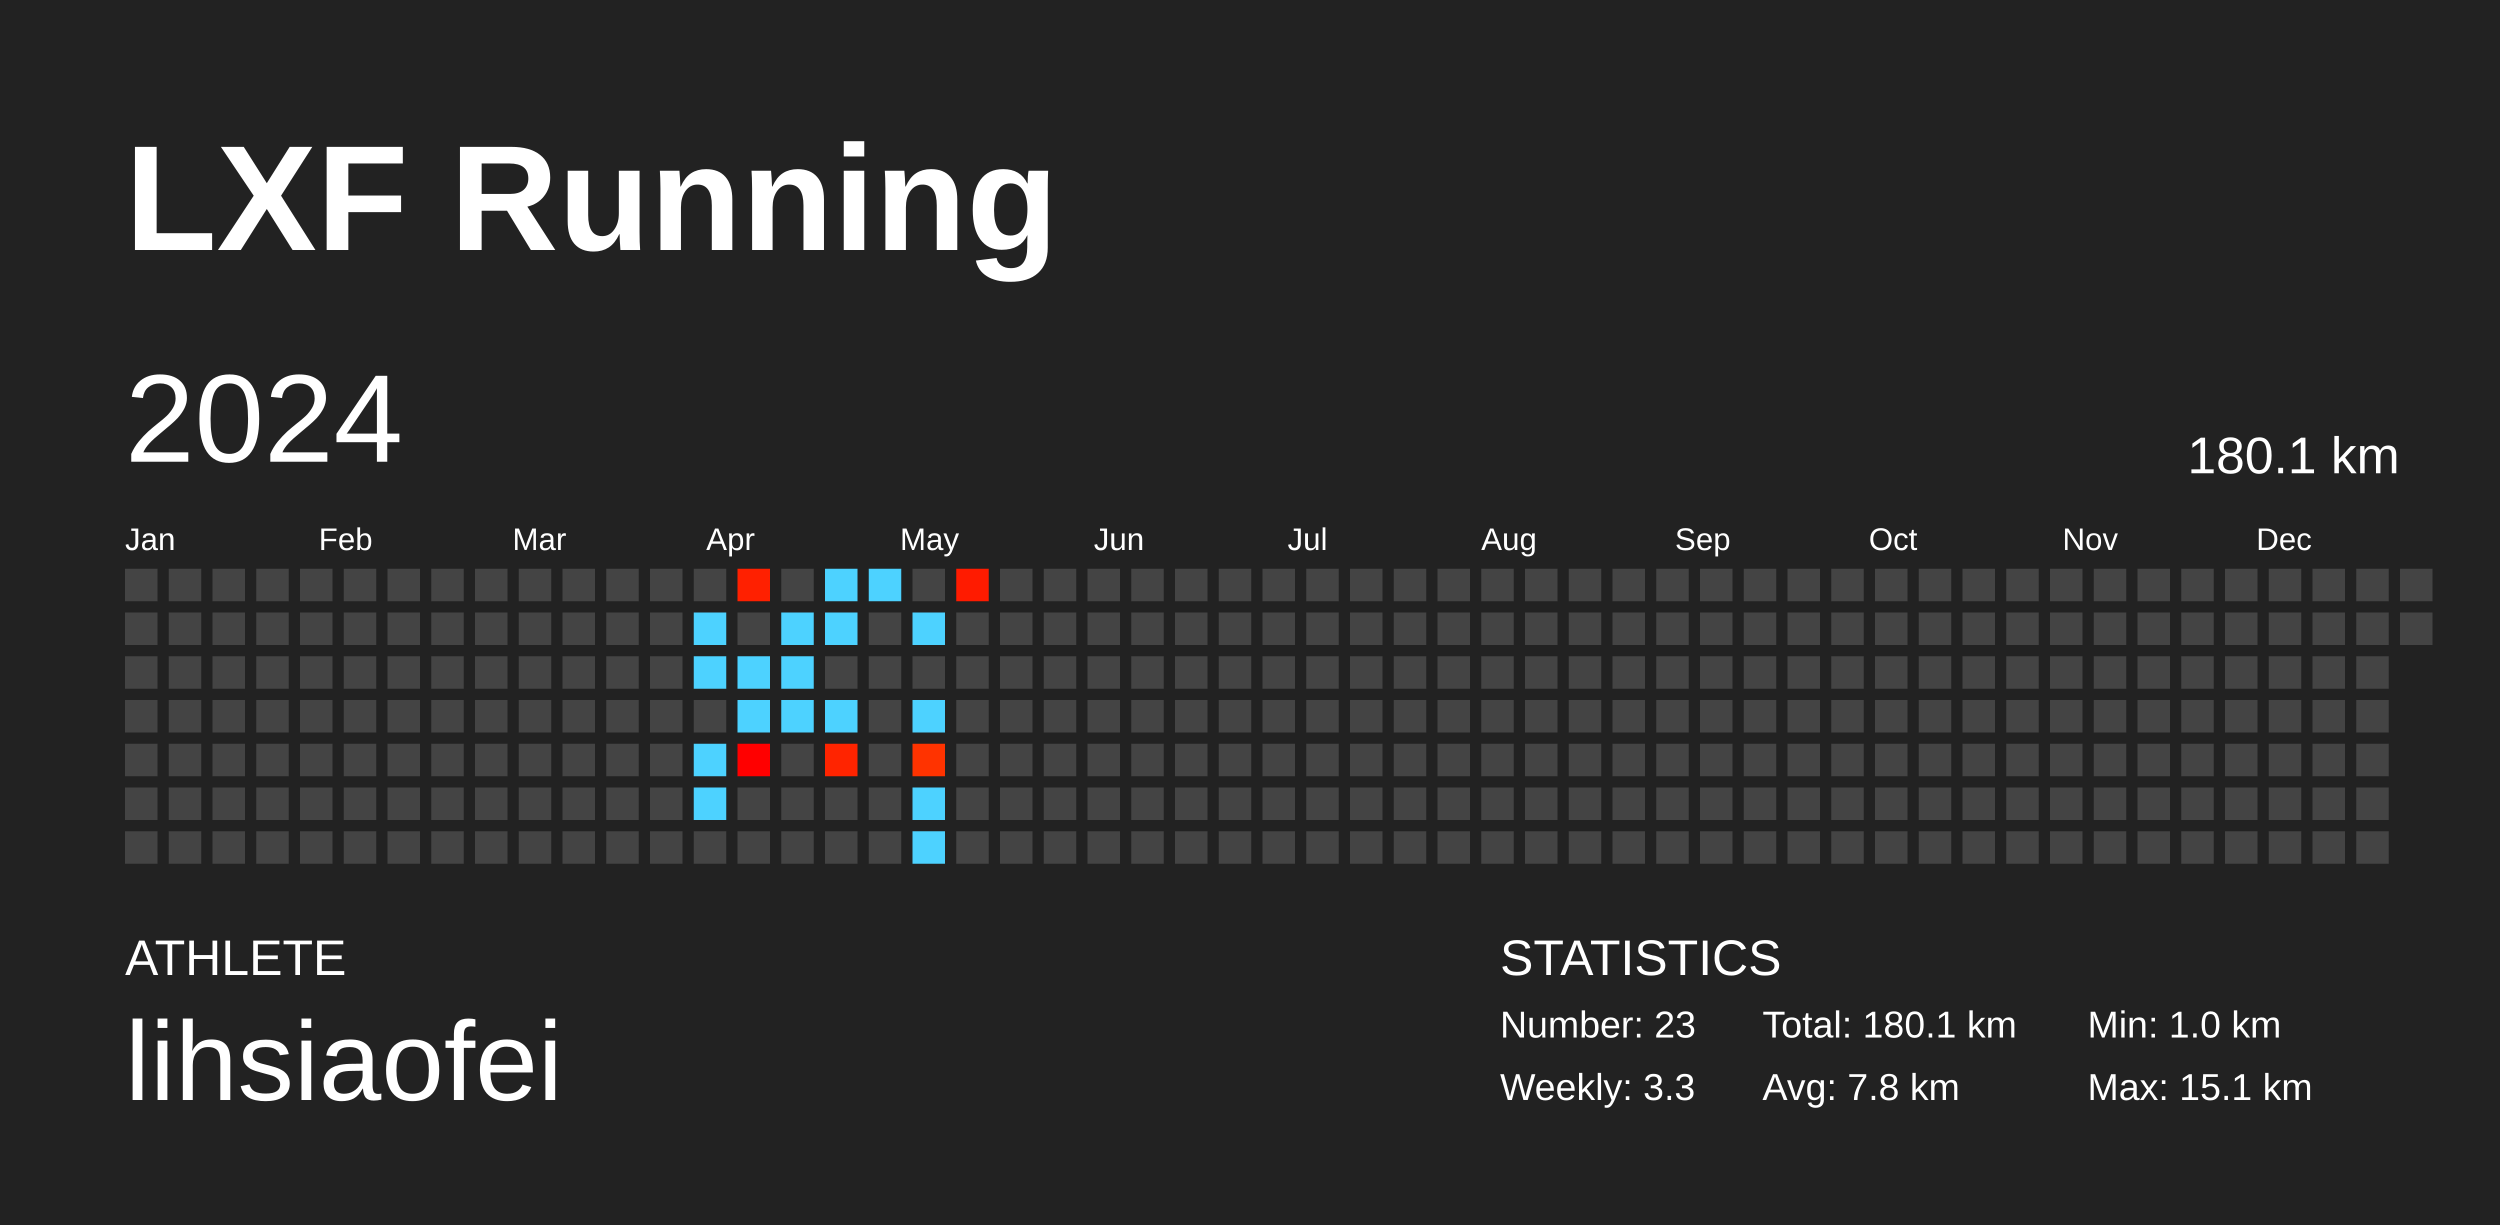
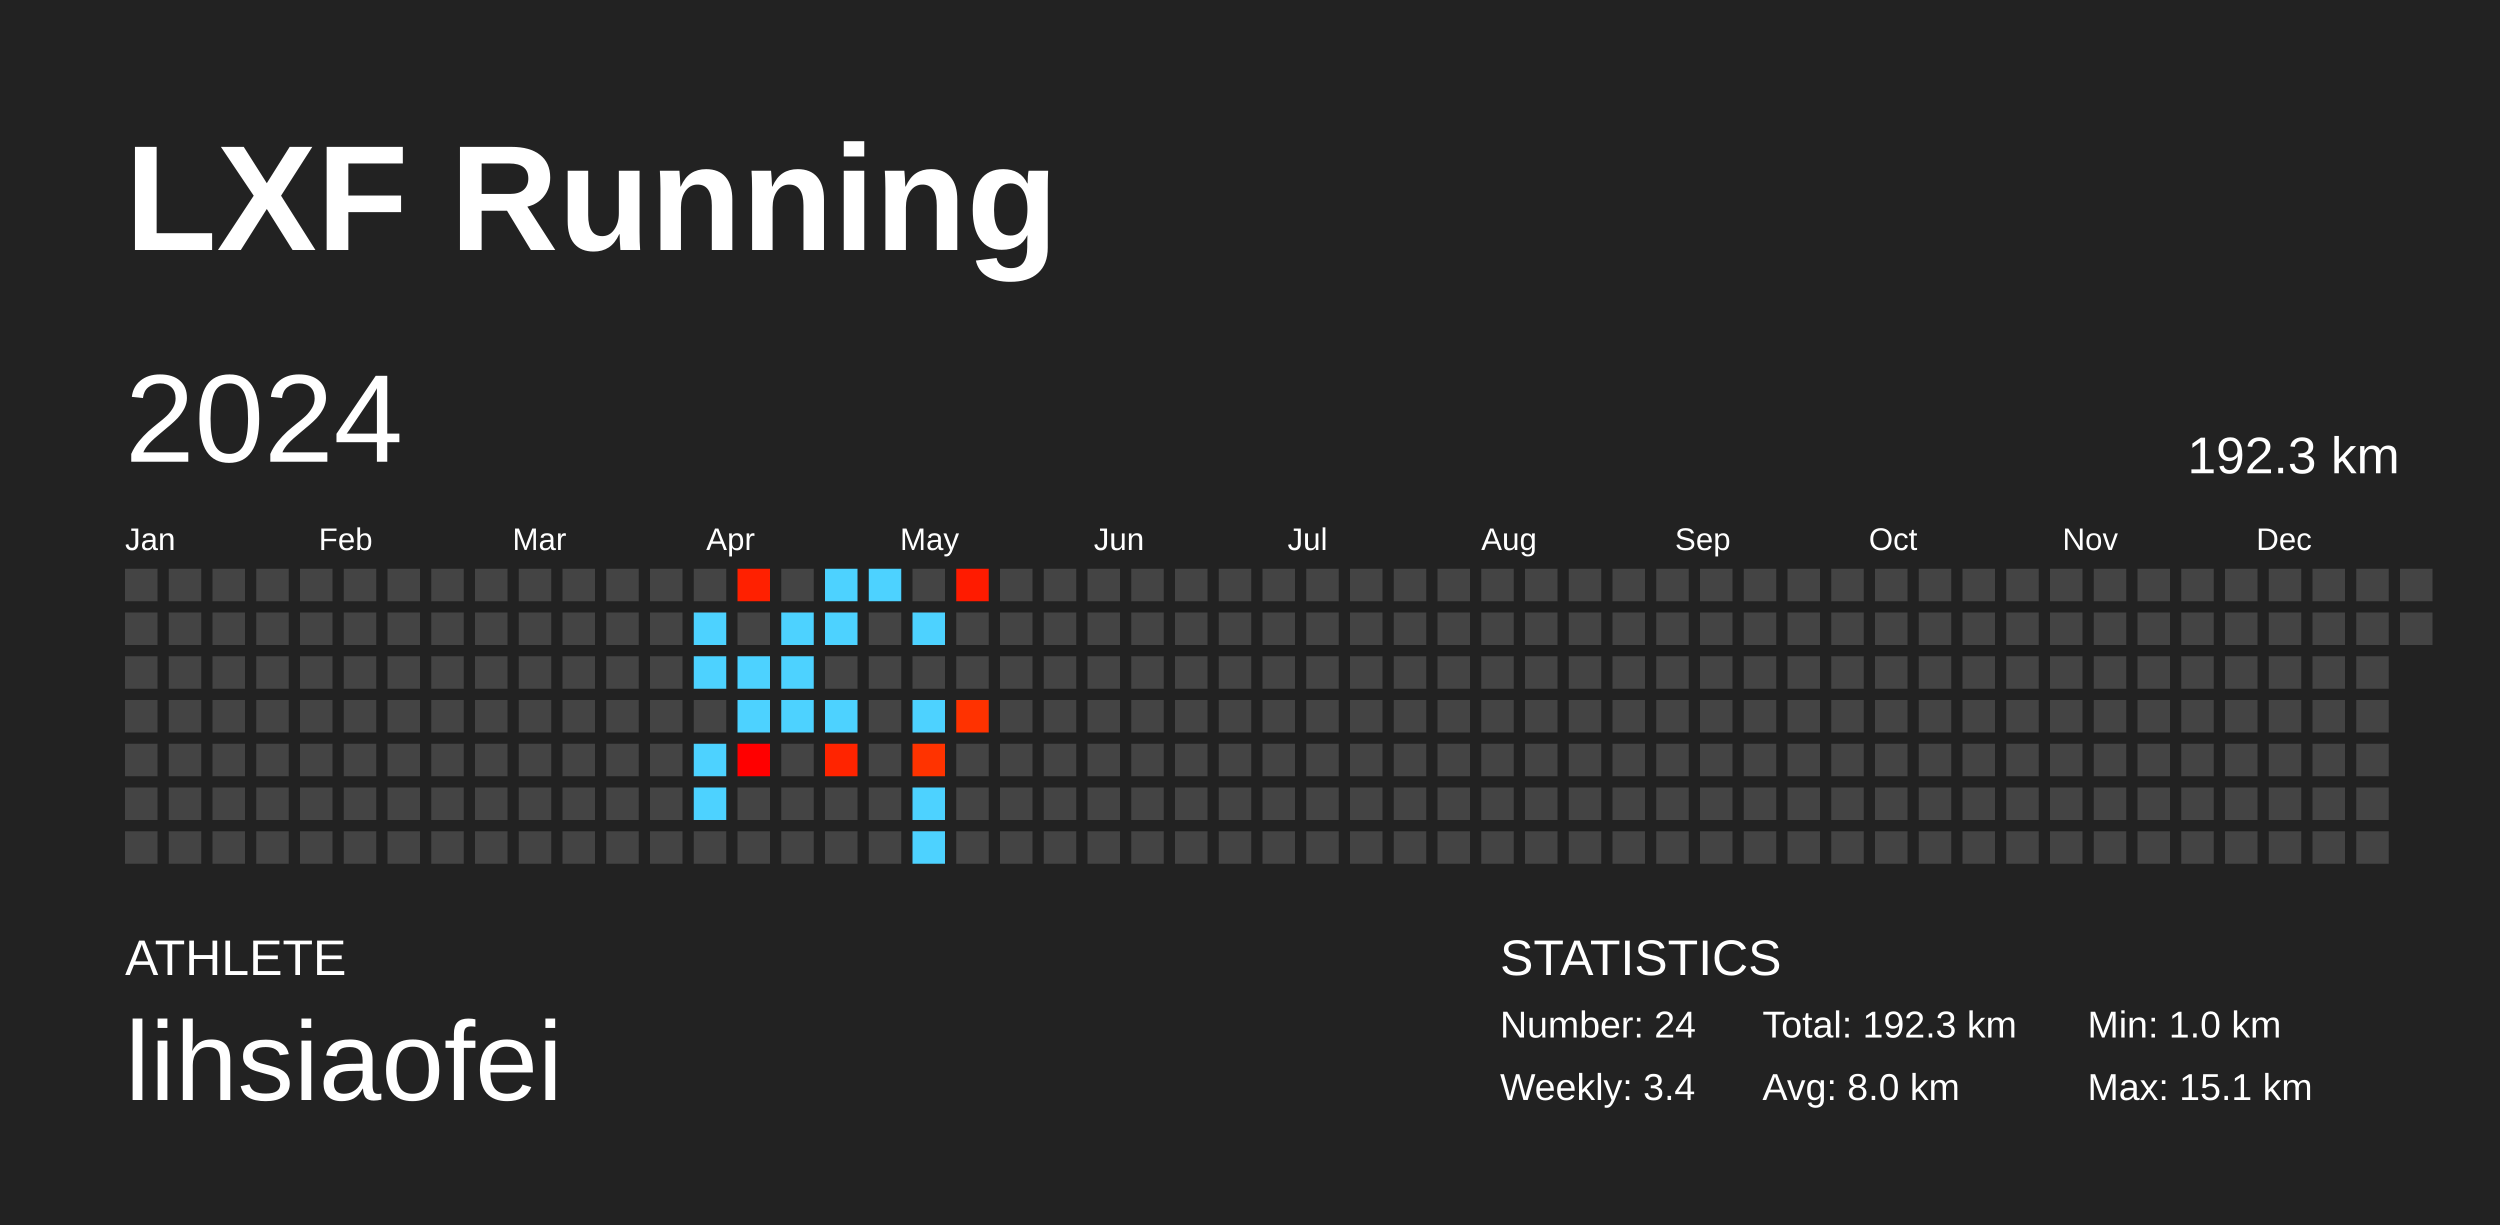
<svg xmlns="http://www.w3.org/2000/svg" baseProfile="full" height="98mm" version="1.1" viewBox="0,0,200,98" width="200mm">
  <defs />
  <rect fill="#222222" height="98" width="200" x="0" y="0" />
  <text fill="#FFFFFF" style="font-size:12px; font-family:Arial; font-weight:bold;" x="10" y="20">LXF Running</text>
  <text fill="#FFFFFF" style="font-size:4px; font-family:Arial" x="10" y="78">ATHLETE</text>
  <text fill="#FFFFFF" style="font-size:9px; font-family:Arial" x="10" y="88">lihsiaofei</text>
  <text fill="#FFFFFF" style="font-size:4px; font-family:Arial" x="120" y="78">STATISTICS</text>
-   <text fill="#FFFFFF" style="font-size:3px; font-family:Arial" x="120" y="83">Number: 23</text>
-   <text fill="#FFFFFF" style="font-size:3px; font-family:Arial" x="120" y="88">Weekly: 3.3</text>
-   <text fill="#FFFFFF" style="font-size:3px; font-family:Arial" x="141" y="83">Total: 180.1 km</text>
-   <text fill="#FFFFFF" style="font-size:3px; font-family:Arial" x="141" y="88">Avg: 7.8 km</text>
+   <text fill="#FFFFFF" style="font-size:3px; font-family:Arial" x="120" y="83">Number: 24</text>
+   <text fill="#FFFFFF" style="font-size:3px; font-family:Arial" x="120" y="88">Weekly: 3.4</text>
+   <text fill="#FFFFFF" style="font-size:3px; font-family:Arial" x="141" y="83">Total: 192.3 km</text>
+   <text fill="#FFFFFF" style="font-size:3px; font-family:Arial" x="141" y="88">Avg: 8.0 km</text>
  <text fill="#FFFFFF" style="font-size:3px; font-family:Arial" x="167" y="83">Min: 1.0 km</text>
  <text fill="#FFFFFF" style="font-size:3px; font-family:Arial" x="167" y="88">Max: 15.1 km</text>
  <text dominant-baseline="hanging" fill="#FFFFFF" style="font-size:10.0px; font-family:Arial;" x="10" y="30">2024</text>
-   <text dominant-baseline="hanging" fill="#FFFFFF" style="font-size:4.125px; font-family:Arial;" x="175" y="35">180.1 km</text>
+   <text dominant-baseline="hanging" fill="#FFFFFF" style="font-size:4.125px; font-family:Arial;" x="175" y="35">192.3 km</text>
  <text fill="#FFFFFF" style="font-size:2.5px; font-family:Arial" x="10.0" y="44">Jan</text>
  <text fill="#FFFFFF" style="font-size:2.5px; font-family:Arial" x="25.5" y="44">Feb</text>
  <text fill="#FFFFFF" style="font-size:2.5px; font-family:Arial" x="41.0" y="44">Mar</text>
  <text fill="#FFFFFF" style="font-size:2.5px; font-family:Arial" x="56.5" y="44">Apr</text>
  <text fill="#FFFFFF" style="font-size:2.5px; font-family:Arial" x="72.0" y="44">May</text>
  <text fill="#FFFFFF" style="font-size:2.5px; font-family:Arial" x="87.5" y="44">Jun</text>
  <text fill="#FFFFFF" style="font-size:2.5px; font-family:Arial" x="103.0" y="44">Jul</text>
  <text fill="#FFFFFF" style="font-size:2.5px; font-family:Arial" x="118.5" y="44">Aug</text>
  <text fill="#FFFFFF" style="font-size:2.5px; font-family:Arial" x="134.0" y="44">Sep</text>
  <text fill="#FFFFFF" style="font-size:2.5px; font-family:Arial" x="149.5" y="44">Oct</text>
  <text fill="#FFFFFF" style="font-size:2.5px; font-family:Arial" x="165.0" y="44">Nov</text>
  <text fill="#FFFFFF" style="font-size:2.5px; font-family:Arial" x="180.5" y="44">Dec</text>
  <rect fill="#444444" height="2.6" width="2.6" x="10.0" y="45.5" />
  <rect fill="#444444" height="2.6" width="2.6" x="10.0" y="49.0" />
  <rect fill="#444444" height="2.6" width="2.6" x="10.0" y="52.5" />
  <rect fill="#444444" height="2.6" width="2.6" x="10.0" y="56.0" />
  <rect fill="#444444" height="2.6" width="2.6" x="10.0" y="59.5" />
  <rect fill="#444444" height="2.6" width="2.6" x="10.0" y="63.0" />
  <rect fill="#444444" height="2.6" width="2.6" x="10.0" y="66.5" />
  <rect fill="#444444" height="2.6" width="2.6" x="13.5" y="45.5" />
  <rect fill="#444444" height="2.6" width="2.6" x="13.5" y="49.0" />
  <rect fill="#444444" height="2.6" width="2.6" x="13.5" y="52.5" />
  <rect fill="#444444" height="2.6" width="2.6" x="13.5" y="56.0" />
  <rect fill="#444444" height="2.6" width="2.6" x="13.5" y="59.5" />
  <rect fill="#444444" height="2.6" width="2.6" x="13.5" y="63.0" />
  <rect fill="#444444" height="2.6" width="2.6" x="13.5" y="66.5" />
  <rect fill="#444444" height="2.6" width="2.6" x="17.0" y="45.5" />
  <rect fill="#444444" height="2.6" width="2.6" x="17.0" y="49.0" />
  <rect fill="#444444" height="2.6" width="2.6" x="17.0" y="52.5" />
  <rect fill="#444444" height="2.6" width="2.6" x="17.0" y="56.0" />
  <rect fill="#444444" height="2.6" width="2.6" x="17.0" y="59.5" />
  <rect fill="#444444" height="2.6" width="2.6" x="17.0" y="63.0" />
  <rect fill="#444444" height="2.6" width="2.6" x="17.0" y="66.5" />
  <rect fill="#444444" height="2.6" width="2.6" x="20.5" y="45.5" />
  <rect fill="#444444" height="2.6" width="2.6" x="20.5" y="49.0" />
  <rect fill="#444444" height="2.6" width="2.6" x="20.5" y="52.5" />
  <rect fill="#444444" height="2.6" width="2.6" x="20.5" y="56.0" />
  <rect fill="#444444" height="2.6" width="2.6" x="20.5" y="59.5" />
  <rect fill="#444444" height="2.6" width="2.6" x="20.5" y="63.0" />
  <rect fill="#444444" height="2.6" width="2.6" x="20.5" y="66.5" />
  <rect fill="#444444" height="2.6" width="2.6" x="24.0" y="45.5" />
  <rect fill="#444444" height="2.6" width="2.6" x="24.0" y="49.0" />
  <rect fill="#444444" height="2.6" width="2.6" x="24.0" y="52.5" />
  <rect fill="#444444" height="2.6" width="2.6" x="24.0" y="56.0" />
  <rect fill="#444444" height="2.6" width="2.6" x="24.0" y="59.5" />
  <rect fill="#444444" height="2.6" width="2.6" x="24.0" y="63.0" />
  <rect fill="#444444" height="2.6" width="2.6" x="24.0" y="66.5" />
  <rect fill="#444444" height="2.6" width="2.6" x="27.5" y="45.5" />
  <rect fill="#444444" height="2.6" width="2.6" x="27.5" y="49.0" />
  <rect fill="#444444" height="2.6" width="2.6" x="27.5" y="52.5" />
  <rect fill="#444444" height="2.6" width="2.6" x="27.5" y="56.0" />
  <rect fill="#444444" height="2.6" width="2.6" x="27.5" y="59.5" />
  <rect fill="#444444" height="2.6" width="2.6" x="27.5" y="63.0" />
  <rect fill="#444444" height="2.6" width="2.6" x="27.5" y="66.5" />
  <rect fill="#444444" height="2.6" width="2.6" x="31.0" y="45.5" />
  <rect fill="#444444" height="2.6" width="2.6" x="31.0" y="49.0" />
  <rect fill="#444444" height="2.6" width="2.6" x="31.0" y="52.5" />
  <rect fill="#444444" height="2.6" width="2.6" x="31.0" y="56.0" />
  <rect fill="#444444" height="2.6" width="2.6" x="31.0" y="59.5" />
  <rect fill="#444444" height="2.6" width="2.6" x="31.0" y="63.0" />
  <rect fill="#444444" height="2.6" width="2.6" x="31.0" y="66.5" />
  <rect fill="#444444" height="2.6" width="2.6" x="34.5" y="45.5" />
  <rect fill="#444444" height="2.6" width="2.6" x="34.5" y="49.0" />
  <rect fill="#444444" height="2.6" width="2.6" x="34.5" y="52.5" />
  <rect fill="#444444" height="2.6" width="2.6" x="34.5" y="56.0" />
  <rect fill="#444444" height="2.6" width="2.6" x="34.5" y="59.5" />
  <rect fill="#444444" height="2.6" width="2.6" x="34.5" y="63.0" />
  <rect fill="#444444" height="2.6" width="2.6" x="34.5" y="66.5" />
  <rect fill="#444444" height="2.6" width="2.6" x="38.0" y="45.5" />
  <rect fill="#444444" height="2.6" width="2.6" x="38.0" y="49.0" />
  <rect fill="#444444" height="2.6" width="2.6" x="38.0" y="52.5" />
  <rect fill="#444444" height="2.6" width="2.6" x="38.0" y="56.0" />
  <rect fill="#444444" height="2.6" width="2.6" x="38.0" y="59.5" />
  <rect fill="#444444" height="2.6" width="2.6" x="38.0" y="63.0" />
  <rect fill="#444444" height="2.6" width="2.6" x="38.0" y="66.5" />
  <rect fill="#444444" height="2.6" width="2.6" x="41.5" y="45.5" />
  <rect fill="#444444" height="2.6" width="2.6" x="41.5" y="49.0" />
  <rect fill="#444444" height="2.6" width="2.6" x="41.5" y="52.5" />
  <rect fill="#444444" height="2.6" width="2.6" x="41.5" y="56.0" />
  <rect fill="#444444" height="2.6" width="2.6" x="41.5" y="59.5" />
  <rect fill="#444444" height="2.6" width="2.6" x="41.5" y="63.0" />
  <rect fill="#444444" height="2.6" width="2.6" x="41.5" y="66.5" />
  <rect fill="#444444" height="2.6" width="2.6" x="45.0" y="45.5" />
  <rect fill="#444444" height="2.6" width="2.6" x="45.0" y="49.0" />
  <rect fill="#444444" height="2.6" width="2.6" x="45.0" y="52.5" />
  <rect fill="#444444" height="2.6" width="2.6" x="45.0" y="56.0" />
  <rect fill="#444444" height="2.6" width="2.6" x="45.0" y="59.5" />
  <rect fill="#444444" height="2.6" width="2.6" x="45.0" y="63.0" />
  <rect fill="#444444" height="2.6" width="2.6" x="45.0" y="66.5" />
  <rect fill="#444444" height="2.6" width="2.6" x="48.5" y="45.5" />
  <rect fill="#444444" height="2.6" width="2.6" x="48.5" y="49.0" />
  <rect fill="#444444" height="2.6" width="2.6" x="48.5" y="52.5" />
  <rect fill="#444444" height="2.6" width="2.6" x="48.5" y="56.0" />
  <rect fill="#444444" height="2.6" width="2.6" x="48.5" y="59.5" />
  <rect fill="#444444" height="2.6" width="2.6" x="48.5" y="63.0" />
  <rect fill="#444444" height="2.6" width="2.6" x="48.5" y="66.5" />
  <rect fill="#444444" height="2.6" width="2.6" x="52.0" y="45.5" />
  <rect fill="#444444" height="2.6" width="2.6" x="52.0" y="49.0" />
  <rect fill="#444444" height="2.6" width="2.6" x="52.0" y="52.5" />
  <rect fill="#444444" height="2.6" width="2.6" x="52.0" y="56.0" />
  <rect fill="#444444" height="2.6" width="2.6" x="52.0" y="59.5" />
  <rect fill="#444444" height="2.6" width="2.6" x="52.0" y="63.0" />
  <rect fill="#444444" height="2.6" width="2.6" x="52.0" y="66.5" />
  <rect fill="#444444" height="2.6" width="2.6" x="55.5" y="45.5" />
  <rect fill="#4dd2ff" height="2.6" width="2.6" x="55.5" y="49.0" />
  <rect fill="#4dd2ff" height="2.6" width="2.6" x="55.5" y="52.5" />
  <rect fill="#444444" height="2.6" width="2.6" x="55.5" y="56.0" />
  <rect fill="#4dd2ff" height="2.6" width="2.6" x="55.5" y="59.5" />
  <rect fill="#4dd2ff" height="2.6" width="2.6" x="55.5" y="63.0" />
  <rect fill="#444444" height="2.6" width="2.6" x="55.5" y="66.5" />
  <rect fill="#ff2000" height="2.6" width="2.6" x="59.0" y="45.5" />
  <rect fill="#444444" height="2.6" width="2.6" x="59.0" y="49.0" />
  <rect fill="#4dd2ff" height="2.6" width="2.6" x="59.0" y="52.5" />
  <rect fill="#4dd2ff" height="2.6" width="2.6" x="59.0" y="56.0" />
  <rect fill="#ff0000" height="2.6" width="2.6" x="59.0" y="59.5" />
  <rect fill="#444444" height="2.6" width="2.6" x="59.0" y="63.0" />
  <rect fill="#444444" height="2.6" width="2.6" x="59.0" y="66.5" />
  <rect fill="#444444" height="2.6" width="2.6" x="62.5" y="45.5" />
  <rect fill="#4dd2ff" height="2.6" width="2.6" x="62.5" y="49.0" />
  <rect fill="#4dd2ff" height="2.6" width="2.6" x="62.5" y="52.5" />
  <rect fill="#4dd2ff" height="2.6" width="2.6" x="62.5" y="56.0" />
  <rect fill="#444444" height="2.6" width="2.6" x="62.5" y="59.5" />
  <rect fill="#444444" height="2.6" width="2.6" x="62.5" y="63.0" />
  <rect fill="#444444" height="2.6" width="2.6" x="62.5" y="66.5" />
  <rect fill="#4dd2ff" height="2.6" width="2.6" x="66.0" y="45.5" />
  <rect fill="#4dd2ff" height="2.6" width="2.6" x="66.0" y="49.0" />
  <rect fill="#444444" height="2.6" width="2.6" x="66.0" y="52.5" />
  <rect fill="#4dd2ff" height="2.6" width="2.6" x="66.0" y="56.0" />
  <rect fill="#ff2400" height="2.6" width="2.6" x="66.0" y="59.5" />
  <rect fill="#444444" height="2.6" width="2.6" x="66.0" y="63.0" />
  <rect fill="#444444" height="2.6" width="2.6" x="66.0" y="66.5" />
  <rect fill="#4dd2ff" height="2.6" width="2.6" x="69.5" y="45.5" />
  <rect fill="#444444" height="2.6" width="2.6" x="69.5" y="49.0" />
  <rect fill="#444444" height="2.6" width="2.6" x="69.5" y="52.5" />
  <rect fill="#444444" height="2.6" width="2.6" x="69.5" y="56.0" />
  <rect fill="#444444" height="2.6" width="2.6" x="69.5" y="59.5" />
  <rect fill="#444444" height="2.6" width="2.6" x="69.5" y="63.0" />
  <rect fill="#444444" height="2.6" width="2.6" x="69.5" y="66.5" />
  <rect fill="#444444" height="2.6" width="2.6" x="73.0" y="45.5" />
  <rect fill="#4dd2ff" height="2.6" width="2.6" x="73.0" y="49.0" />
  <rect fill="#444444" height="2.6" width="2.6" x="73.0" y="52.5" />
  <rect fill="#4dd2ff" height="2.6" width="2.6" x="73.0" y="56.0" />
  <rect fill="#ff3300" height="2.6" width="2.6" x="73.0" y="59.5" />
  <rect fill="#4dd2ff" height="2.6" width="2.6" x="73.0" y="63.0" />
  <rect fill="#4dd2ff" height="2.6" width="2.6" x="73.0" y="66.5" />
  <rect fill="#ff1b00" height="2.6" width="2.6" x="76.5" y="45.5" />
  <rect fill="#444444" height="2.6" width="2.6" x="76.5" y="49.0" />
  <rect fill="#444444" height="2.6" width="2.6" x="76.5" y="52.5" />
-   <rect fill="#444444" height="2.6" width="2.6" x="76.5" y="56.0" />
+   <rect fill="#ff3200" height="2.6" width="2.6" x="76.5" y="56.0" />
  <rect fill="#444444" height="2.6" width="2.6" x="76.5" y="59.5" />
  <rect fill="#444444" height="2.6" width="2.6" x="76.5" y="63.0" />
  <rect fill="#444444" height="2.6" width="2.6" x="76.5" y="66.5" />
  <rect fill="#444444" height="2.6" width="2.6" x="80.0" y="45.5" />
  <rect fill="#444444" height="2.6" width="2.6" x="80.0" y="49.0" />
  <rect fill="#444444" height="2.6" width="2.6" x="80.0" y="52.5" />
  <rect fill="#444444" height="2.6" width="2.6" x="80.0" y="56.0" />
  <rect fill="#444444" height="2.6" width="2.6" x="80.0" y="59.5" />
  <rect fill="#444444" height="2.6" width="2.6" x="80.0" y="63.0" />
  <rect fill="#444444" height="2.6" width="2.6" x="80.0" y="66.5" />
  <rect fill="#444444" height="2.6" width="2.6" x="83.5" y="45.5" />
  <rect fill="#444444" height="2.6" width="2.6" x="83.5" y="49.0" />
  <rect fill="#444444" height="2.6" width="2.6" x="83.5" y="52.5" />
  <rect fill="#444444" height="2.6" width="2.6" x="83.5" y="56.0" />
  <rect fill="#444444" height="2.6" width="2.6" x="83.5" y="59.5" />
  <rect fill="#444444" height="2.6" width="2.6" x="83.5" y="63.0" />
  <rect fill="#444444" height="2.6" width="2.6" x="83.5" y="66.5" />
  <rect fill="#444444" height="2.6" width="2.6" x="87.0" y="45.5" />
  <rect fill="#444444" height="2.6" width="2.6" x="87.0" y="49.0" />
  <rect fill="#444444" height="2.6" width="2.6" x="87.0" y="52.5" />
  <rect fill="#444444" height="2.6" width="2.6" x="87.0" y="56.0" />
  <rect fill="#444444" height="2.6" width="2.6" x="87.0" y="59.5" />
  <rect fill="#444444" height="2.6" width="2.6" x="87.0" y="63.0" />
  <rect fill="#444444" height="2.6" width="2.6" x="87.0" y="66.5" />
  <rect fill="#444444" height="2.6" width="2.6" x="90.5" y="45.5" />
  <rect fill="#444444" height="2.6" width="2.6" x="90.5" y="49.0" />
  <rect fill="#444444" height="2.6" width="2.6" x="90.5" y="52.5" />
  <rect fill="#444444" height="2.6" width="2.6" x="90.5" y="56.0" />
  <rect fill="#444444" height="2.6" width="2.6" x="90.5" y="59.5" />
  <rect fill="#444444" height="2.6" width="2.6" x="90.5" y="63.0" />
  <rect fill="#444444" height="2.6" width="2.6" x="90.5" y="66.5" />
  <rect fill="#444444" height="2.6" width="2.6" x="94.0" y="45.5" />
  <rect fill="#444444" height="2.6" width="2.6" x="94.0" y="49.0" />
  <rect fill="#444444" height="2.6" width="2.6" x="94.0" y="52.5" />
  <rect fill="#444444" height="2.6" width="2.6" x="94.0" y="56.0" />
  <rect fill="#444444" height="2.6" width="2.6" x="94.0" y="59.5" />
  <rect fill="#444444" height="2.6" width="2.6" x="94.0" y="63.0" />
  <rect fill="#444444" height="2.6" width="2.6" x="94.0" y="66.5" />
  <rect fill="#444444" height="2.6" width="2.6" x="97.5" y="45.5" />
  <rect fill="#444444" height="2.6" width="2.6" x="97.5" y="49.0" />
  <rect fill="#444444" height="2.6" width="2.6" x="97.5" y="52.5" />
  <rect fill="#444444" height="2.6" width="2.6" x="97.5" y="56.0" />
  <rect fill="#444444" height="2.6" width="2.6" x="97.5" y="59.5" />
  <rect fill="#444444" height="2.6" width="2.6" x="97.5" y="63.0" />
  <rect fill="#444444" height="2.6" width="2.6" x="97.5" y="66.5" />
  <rect fill="#444444" height="2.6" width="2.6" x="101.0" y="45.5" />
  <rect fill="#444444" height="2.6" width="2.6" x="101.0" y="49.0" />
  <rect fill="#444444" height="2.6" width="2.6" x="101.0" y="52.5" />
  <rect fill="#444444" height="2.6" width="2.6" x="101.0" y="56.0" />
  <rect fill="#444444" height="2.6" width="2.6" x="101.0" y="59.5" />
  <rect fill="#444444" height="2.6" width="2.6" x="101.0" y="63.0" />
  <rect fill="#444444" height="2.6" width="2.6" x="101.0" y="66.5" />
  <rect fill="#444444" height="2.6" width="2.6" x="104.5" y="45.5" />
  <rect fill="#444444" height="2.6" width="2.6" x="104.5" y="49.0" />
  <rect fill="#444444" height="2.6" width="2.6" x="104.5" y="52.5" />
  <rect fill="#444444" height="2.6" width="2.6" x="104.5" y="56.0" />
  <rect fill="#444444" height="2.6" width="2.6" x="104.5" y="59.5" />
  <rect fill="#444444" height="2.6" width="2.6" x="104.5" y="63.0" />
  <rect fill="#444444" height="2.6" width="2.6" x="104.5" y="66.5" />
  <rect fill="#444444" height="2.6" width="2.6" x="108.0" y="45.5" />
  <rect fill="#444444" height="2.6" width="2.6" x="108.0" y="49.0" />
  <rect fill="#444444" height="2.6" width="2.6" x="108.0" y="52.5" />
  <rect fill="#444444" height="2.6" width="2.6" x="108.0" y="56.0" />
  <rect fill="#444444" height="2.6" width="2.6" x="108.0" y="59.5" />
  <rect fill="#444444" height="2.6" width="2.6" x="108.0" y="63.0" />
  <rect fill="#444444" height="2.6" width="2.6" x="108.0" y="66.5" />
  <rect fill="#444444" height="2.6" width="2.6" x="111.5" y="45.5" />
  <rect fill="#444444" height="2.6" width="2.6" x="111.5" y="49.0" />
  <rect fill="#444444" height="2.6" width="2.6" x="111.5" y="52.5" />
  <rect fill="#444444" height="2.6" width="2.6" x="111.5" y="56.0" />
  <rect fill="#444444" height="2.6" width="2.6" x="111.5" y="59.5" />
  <rect fill="#444444" height="2.6" width="2.6" x="111.5" y="63.0" />
  <rect fill="#444444" height="2.6" width="2.6" x="111.5" y="66.5" />
  <rect fill="#444444" height="2.6" width="2.6" x="115.0" y="45.5" />
  <rect fill="#444444" height="2.6" width="2.6" x="115.0" y="49.0" />
  <rect fill="#444444" height="2.6" width="2.6" x="115.0" y="52.5" />
  <rect fill="#444444" height="2.6" width="2.6" x="115.0" y="56.0" />
  <rect fill="#444444" height="2.6" width="2.6" x="115.0" y="59.5" />
  <rect fill="#444444" height="2.6" width="2.6" x="115.0" y="63.0" />
  <rect fill="#444444" height="2.6" width="2.6" x="115.0" y="66.5" />
  <rect fill="#444444" height="2.6" width="2.6" x="118.5" y="45.5" />
  <rect fill="#444444" height="2.6" width="2.6" x="118.5" y="49.0" />
  <rect fill="#444444" height="2.6" width="2.6" x="118.5" y="52.5" />
  <rect fill="#444444" height="2.6" width="2.6" x="118.5" y="56.0" />
  <rect fill="#444444" height="2.6" width="2.6" x="118.5" y="59.5" />
  <rect fill="#444444" height="2.6" width="2.6" x="118.5" y="63.0" />
  <rect fill="#444444" height="2.6" width="2.6" x="118.5" y="66.5" />
  <rect fill="#444444" height="2.6" width="2.6" x="122.0" y="45.5" />
  <rect fill="#444444" height="2.6" width="2.6" x="122.0" y="49.0" />
  <rect fill="#444444" height="2.6" width="2.6" x="122.0" y="52.5" />
  <rect fill="#444444" height="2.6" width="2.6" x="122.0" y="56.0" />
  <rect fill="#444444" height="2.6" width="2.6" x="122.0" y="59.5" />
  <rect fill="#444444" height="2.6" width="2.6" x="122.0" y="63.0" />
  <rect fill="#444444" height="2.6" width="2.6" x="122.0" y="66.5" />
  <rect fill="#444444" height="2.6" width="2.6" x="125.5" y="45.5" />
  <rect fill="#444444" height="2.6" width="2.6" x="125.5" y="49.0" />
  <rect fill="#444444" height="2.6" width="2.6" x="125.5" y="52.5" />
  <rect fill="#444444" height="2.6" width="2.6" x="125.5" y="56.0" />
  <rect fill="#444444" height="2.6" width="2.6" x="125.5" y="59.5" />
  <rect fill="#444444" height="2.6" width="2.6" x="125.5" y="63.0" />
  <rect fill="#444444" height="2.6" width="2.6" x="125.5" y="66.5" />
  <rect fill="#444444" height="2.6" width="2.6" x="129.0" y="45.5" />
  <rect fill="#444444" height="2.6" width="2.6" x="129.0" y="49.0" />
  <rect fill="#444444" height="2.6" width="2.6" x="129.0" y="52.5" />
  <rect fill="#444444" height="2.6" width="2.6" x="129.0" y="56.0" />
  <rect fill="#444444" height="2.6" width="2.6" x="129.0" y="59.5" />
  <rect fill="#444444" height="2.6" width="2.6" x="129.0" y="63.0" />
  <rect fill="#444444" height="2.6" width="2.6" x="129.0" y="66.5" />
  <rect fill="#444444" height="2.6" width="2.6" x="132.5" y="45.5" />
  <rect fill="#444444" height="2.6" width="2.6" x="132.5" y="49.0" />
  <rect fill="#444444" height="2.6" width="2.6" x="132.5" y="52.5" />
  <rect fill="#444444" height="2.6" width="2.6" x="132.5" y="56.0" />
  <rect fill="#444444" height="2.6" width="2.6" x="132.5" y="59.5" />
  <rect fill="#444444" height="2.6" width="2.6" x="132.5" y="63.0" />
  <rect fill="#444444" height="2.6" width="2.6" x="132.5" y="66.5" />
  <rect fill="#444444" height="2.6" width="2.6" x="136.0" y="45.5" />
  <rect fill="#444444" height="2.6" width="2.6" x="136.0" y="49.0" />
  <rect fill="#444444" height="2.6" width="2.6" x="136.0" y="52.5" />
  <rect fill="#444444" height="2.6" width="2.6" x="136.0" y="56.0" />
  <rect fill="#444444" height="2.6" width="2.6" x="136.0" y="59.5" />
  <rect fill="#444444" height="2.6" width="2.6" x="136.0" y="63.0" />
  <rect fill="#444444" height="2.6" width="2.6" x="136.0" y="66.5" />
  <rect fill="#444444" height="2.6" width="2.6" x="139.5" y="45.5" />
  <rect fill="#444444" height="2.6" width="2.6" x="139.5" y="49.0" />
  <rect fill="#444444" height="2.6" width="2.6" x="139.5" y="52.5" />
  <rect fill="#444444" height="2.6" width="2.6" x="139.5" y="56.0" />
  <rect fill="#444444" height="2.6" width="2.6" x="139.5" y="59.5" />
  <rect fill="#444444" height="2.6" width="2.6" x="139.5" y="63.0" />
  <rect fill="#444444" height="2.6" width="2.6" x="139.5" y="66.5" />
  <rect fill="#444444" height="2.6" width="2.6" x="143.0" y="45.5" />
  <rect fill="#444444" height="2.6" width="2.6" x="143.0" y="49.0" />
  <rect fill="#444444" height="2.6" width="2.6" x="143.0" y="52.5" />
  <rect fill="#444444" height="2.6" width="2.6" x="143.0" y="56.0" />
  <rect fill="#444444" height="2.6" width="2.6" x="143.0" y="59.5" />
  <rect fill="#444444" height="2.6" width="2.6" x="143.0" y="63.0" />
  <rect fill="#444444" height="2.6" width="2.6" x="143.0" y="66.5" />
  <rect fill="#444444" height="2.6" width="2.6" x="146.5" y="45.5" />
  <rect fill="#444444" height="2.6" width="2.6" x="146.5" y="49.0" />
  <rect fill="#444444" height="2.6" width="2.6" x="146.5" y="52.5" />
  <rect fill="#444444" height="2.6" width="2.6" x="146.5" y="56.0" />
  <rect fill="#444444" height="2.6" width="2.6" x="146.5" y="59.5" />
  <rect fill="#444444" height="2.6" width="2.6" x="146.5" y="63.0" />
  <rect fill="#444444" height="2.6" width="2.6" x="146.5" y="66.5" />
  <rect fill="#444444" height="2.6" width="2.6" x="150.0" y="45.5" />
  <rect fill="#444444" height="2.6" width="2.6" x="150.0" y="49.0" />
  <rect fill="#444444" height="2.6" width="2.6" x="150.0" y="52.5" />
  <rect fill="#444444" height="2.6" width="2.6" x="150.0" y="56.0" />
  <rect fill="#444444" height="2.6" width="2.6" x="150.0" y="59.5" />
  <rect fill="#444444" height="2.6" width="2.6" x="150.0" y="63.0" />
  <rect fill="#444444" height="2.6" width="2.6" x="150.0" y="66.5" />
  <rect fill="#444444" height="2.6" width="2.6" x="153.5" y="45.5" />
  <rect fill="#444444" height="2.6" width="2.6" x="153.5" y="49.0" />
  <rect fill="#444444" height="2.6" width="2.6" x="153.5" y="52.5" />
  <rect fill="#444444" height="2.6" width="2.6" x="153.5" y="56.0" />
  <rect fill="#444444" height="2.6" width="2.6" x="153.5" y="59.5" />
  <rect fill="#444444" height="2.6" width="2.6" x="153.5" y="63.0" />
  <rect fill="#444444" height="2.6" width="2.6" x="153.5" y="66.5" />
  <rect fill="#444444" height="2.6" width="2.6" x="157.0" y="45.5" />
  <rect fill="#444444" height="2.6" width="2.6" x="157.0" y="49.0" />
  <rect fill="#444444" height="2.6" width="2.6" x="157.0" y="52.5" />
  <rect fill="#444444" height="2.6" width="2.6" x="157.0" y="56.0" />
  <rect fill="#444444" height="2.6" width="2.6" x="157.0" y="59.5" />
  <rect fill="#444444" height="2.6" width="2.6" x="157.0" y="63.0" />
  <rect fill="#444444" height="2.6" width="2.6" x="157.0" y="66.5" />
  <rect fill="#444444" height="2.6" width="2.6" x="160.5" y="45.5" />
  <rect fill="#444444" height="2.6" width="2.6" x="160.5" y="49.0" />
  <rect fill="#444444" height="2.6" width="2.6" x="160.5" y="52.5" />
  <rect fill="#444444" height="2.6" width="2.6" x="160.5" y="56.0" />
  <rect fill="#444444" height="2.6" width="2.6" x="160.5" y="59.5" />
  <rect fill="#444444" height="2.6" width="2.6" x="160.5" y="63.0" />
  <rect fill="#444444" height="2.6" width="2.6" x="160.5" y="66.5" />
  <rect fill="#444444" height="2.6" width="2.6" x="164.0" y="45.5" />
  <rect fill="#444444" height="2.6" width="2.6" x="164.0" y="49.0" />
  <rect fill="#444444" height="2.6" width="2.6" x="164.0" y="52.5" />
  <rect fill="#444444" height="2.6" width="2.6" x="164.0" y="56.0" />
  <rect fill="#444444" height="2.6" width="2.6" x="164.0" y="59.5" />
  <rect fill="#444444" height="2.6" width="2.6" x="164.0" y="63.0" />
  <rect fill="#444444" height="2.6" width="2.6" x="164.0" y="66.5" />
  <rect fill="#444444" height="2.6" width="2.6" x="167.5" y="45.5" />
  <rect fill="#444444" height="2.6" width="2.6" x="167.5" y="49.0" />
  <rect fill="#444444" height="2.6" width="2.6" x="167.5" y="52.5" />
  <rect fill="#444444" height="2.6" width="2.6" x="167.5" y="56.0" />
  <rect fill="#444444" height="2.6" width="2.6" x="167.5" y="59.5" />
  <rect fill="#444444" height="2.6" width="2.6" x="167.5" y="63.0" />
  <rect fill="#444444" height="2.6" width="2.6" x="167.5" y="66.5" />
  <rect fill="#444444" height="2.6" width="2.6" x="171.0" y="45.5" />
  <rect fill="#444444" height="2.6" width="2.6" x="171.0" y="49.0" />
  <rect fill="#444444" height="2.6" width="2.6" x="171.0" y="52.5" />
  <rect fill="#444444" height="2.6" width="2.6" x="171.0" y="56.0" />
  <rect fill="#444444" height="2.6" width="2.6" x="171.0" y="59.5" />
  <rect fill="#444444" height="2.6" width="2.6" x="171.0" y="63.0" />
  <rect fill="#444444" height="2.6" width="2.6" x="171.0" y="66.5" />
  <rect fill="#444444" height="2.6" width="2.6" x="174.5" y="45.5" />
  <rect fill="#444444" height="2.6" width="2.6" x="174.5" y="49.0" />
  <rect fill="#444444" height="2.6" width="2.6" x="174.5" y="52.5" />
  <rect fill="#444444" height="2.6" width="2.6" x="174.5" y="56.0" />
  <rect fill="#444444" height="2.6" width="2.6" x="174.5" y="59.5" />
  <rect fill="#444444" height="2.6" width="2.6" x="174.5" y="63.0" />
  <rect fill="#444444" height="2.6" width="2.6" x="174.5" y="66.5" />
  <rect fill="#444444" height="2.6" width="2.6" x="178.0" y="45.5" />
  <rect fill="#444444" height="2.6" width="2.6" x="178.0" y="49.0" />
  <rect fill="#444444" height="2.6" width="2.6" x="178.0" y="52.5" />
  <rect fill="#444444" height="2.6" width="2.6" x="178.0" y="56.0" />
  <rect fill="#444444" height="2.6" width="2.6" x="178.0" y="59.5" />
  <rect fill="#444444" height="2.6" width="2.6" x="178.0" y="63.0" />
  <rect fill="#444444" height="2.6" width="2.6" x="178.0" y="66.5" />
  <rect fill="#444444" height="2.6" width="2.6" x="181.5" y="45.5" />
  <rect fill="#444444" height="2.6" width="2.6" x="181.5" y="49.0" />
  <rect fill="#444444" height="2.6" width="2.6" x="181.5" y="52.5" />
  <rect fill="#444444" height="2.6" width="2.6" x="181.5" y="56.0" />
  <rect fill="#444444" height="2.6" width="2.6" x="181.5" y="59.5" />
  <rect fill="#444444" height="2.6" width="2.6" x="181.5" y="63.0" />
  <rect fill="#444444" height="2.6" width="2.6" x="181.5" y="66.5" />
  <rect fill="#444444" height="2.6" width="2.6" x="185.0" y="45.5" />
  <rect fill="#444444" height="2.6" width="2.6" x="185.0" y="49.0" />
  <rect fill="#444444" height="2.6" width="2.6" x="185.0" y="52.5" />
  <rect fill="#444444" height="2.6" width="2.6" x="185.0" y="56.0" />
  <rect fill="#444444" height="2.6" width="2.6" x="185.0" y="59.5" />
  <rect fill="#444444" height="2.6" width="2.6" x="185.0" y="63.0" />
  <rect fill="#444444" height="2.6" width="2.6" x="185.0" y="66.5" />
  <rect fill="#444444" height="2.6" width="2.6" x="188.5" y="45.5" />
  <rect fill="#444444" height="2.6" width="2.6" x="188.5" y="49.0" />
  <rect fill="#444444" height="2.6" width="2.6" x="188.5" y="52.5" />
  <rect fill="#444444" height="2.6" width="2.6" x="188.5" y="56.0" />
  <rect fill="#444444" height="2.6" width="2.6" x="188.5" y="59.5" />
  <rect fill="#444444" height="2.6" width="2.6" x="188.5" y="63.0" />
  <rect fill="#444444" height="2.6" width="2.6" x="188.5" y="66.5" />
  <rect fill="#444444" height="2.6" width="2.6" x="192.0" y="45.5" />
  <rect fill="#444444" height="2.6" width="2.6" x="192.0" y="49.0" />
</svg>
